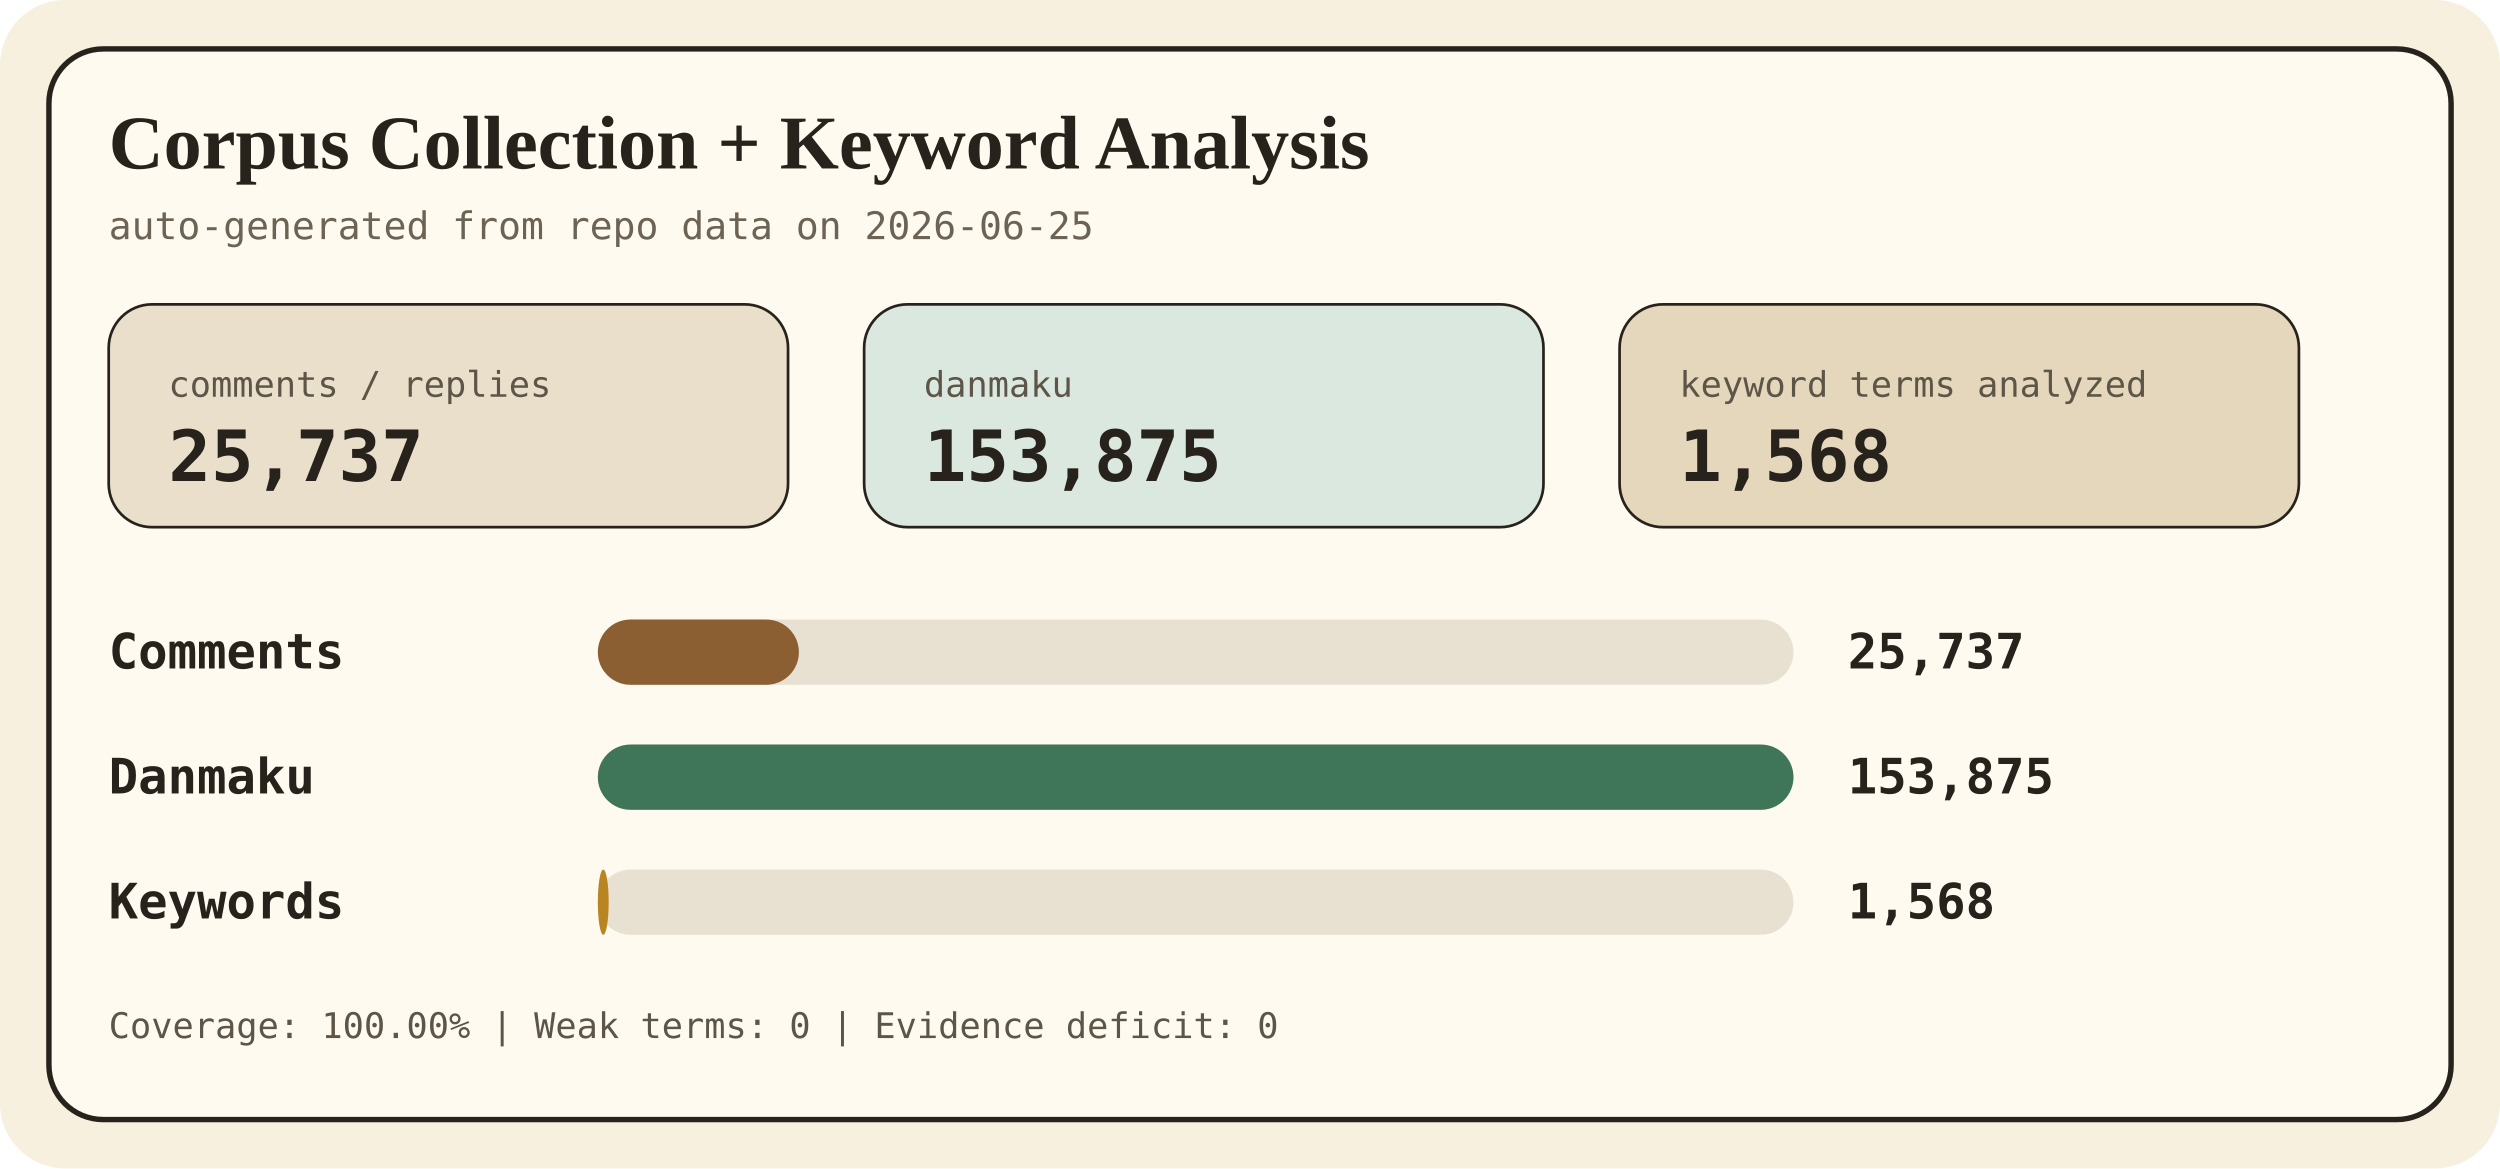
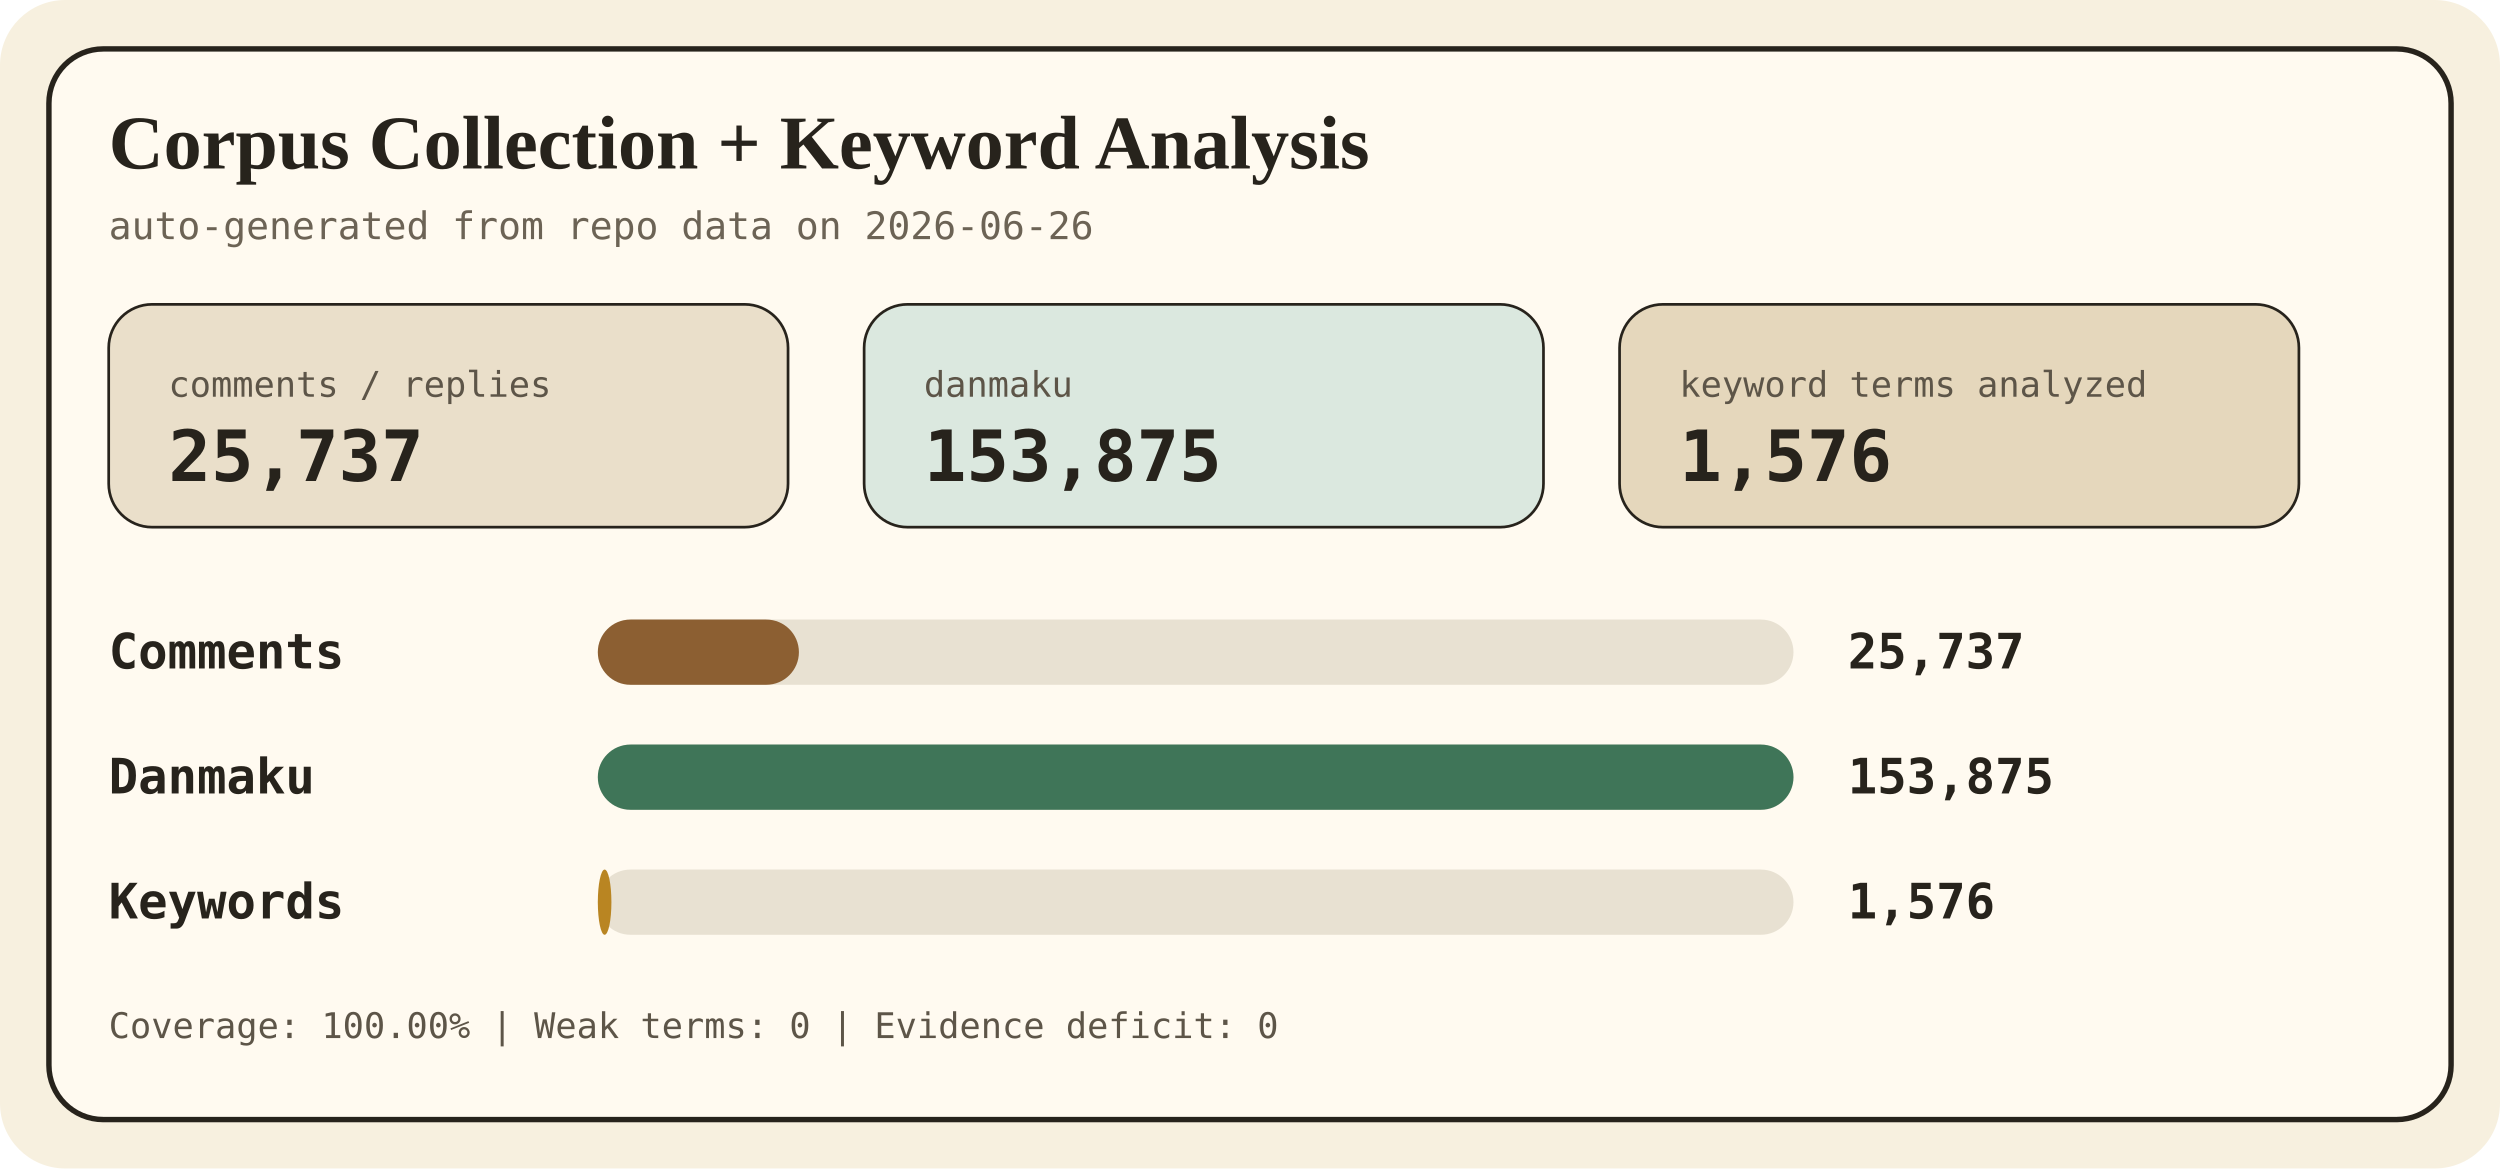
<svg xmlns="http://www.w3.org/2000/svg" width="920" height="430" viewBox="0 0 920 430" role="img" aria-labelledby="title desc">
  <style>
    .bg { fill: #f7f0df; }
    .panel { fill: #fffaf0; stroke: #27231c; stroke-width: 2; }
    .title { font: 700 28px Georgia, 'Times New Roman', serif; fill: #27231c; }
    .sub { font: 14px ui-monospace, SFMono-Regular, Consolas, monospace; fill: #6c6355; }
    .label { font: 700 18px ui-monospace, SFMono-Regular, Consolas, monospace; fill: #27231c; }
    .value { font: 700 18px ui-monospace, SFMono-Regular, Consolas, monospace; fill: #27231c; text-anchor: start; }
    .small { font: 13px ui-monospace, SFMono-Regular, Consolas, monospace; fill: #5d5548; }
    .metric { font: 700 26px ui-monospace, SFMono-Regular, Consolas, monospace; fill: #27231c; }
  </style>
  <rect class="bg" width="920" height="430" rx="24" />
  <rect class="panel" x="18" y="18" width="884" height="394" rx="20" />
  <text x="40" y="62" class="title">Corpus Collection + Keyword Analysis</text>
-   <text x="40" y="88" class="sub">auto-generated from repo data on 2026-06-25</text>
+   <text x="40" y="88" class="sub">auto-generated from repo data on 2026-06-26</text>
  <g>
    <rect x="40" y="112" width="250" height="82" rx="16" fill="#eadfca" stroke="#27231c" />
    <text x="62" y="146" class="small">comments / replies</text>
    <text x="62" y="177" class="metric">25,737</text>
    <rect x="318" y="112" width="250" height="82" rx="16" fill="#dbe8df" stroke="#27231c" />
    <text x="340" y="146" class="small">danmaku</text>
    <text x="340" y="177" class="metric">153,875</text>
    <rect x="596" y="112" width="250" height="82" rx="16" fill="#e5d7bc" stroke="#27231c" />
    <text x="618" y="146" class="small">keyword terms analyzed</text>
-     <text x="618" y="177" class="metric">1,568</text>
+     <text x="618" y="177" class="metric">1,576</text>
  </g>
  <g>
    <text x="40" y="246" class="label">Comments</text>
    <rect x="220" y="228" width="440" height="24" rx="12" fill="#e8e1d2" />
    <rect x="220" y="228" width="74" height="24" rx="12" fill="#8c5f32" />
    <text x="680" y="246" class="value">25,737</text>
    <text x="40" y="292" class="label">Danmaku</text>
    <rect x="220" y="274" width="440" height="24" rx="12" fill="#e8e1d2" />
    <rect x="220" y="274" width="440" height="24" rx="12" fill="#3f7558" />
    <text x="680" y="292" class="value">153,875</text>
    <text x="40" y="338" class="label">Keywords</text>
    <rect x="220" y="320" width="440" height="24" rx="12" fill="#e8e1d2" />
-     <rect x="220" y="320" width="4" height="24" rx="12" fill="#b98522" />
-     <text x="680" y="338" class="value">1,568</text>
+     <rect x="220" y="320" width="5" height="24" rx="12" fill="#b98522" />
+     <text x="680" y="338" class="value">1,576</text>
  </g>
  <text x="40" y="382" class="small">Coverage: 100.00% | Weak terms: 0 | Evidence deficit: 0</text>
</svg>
